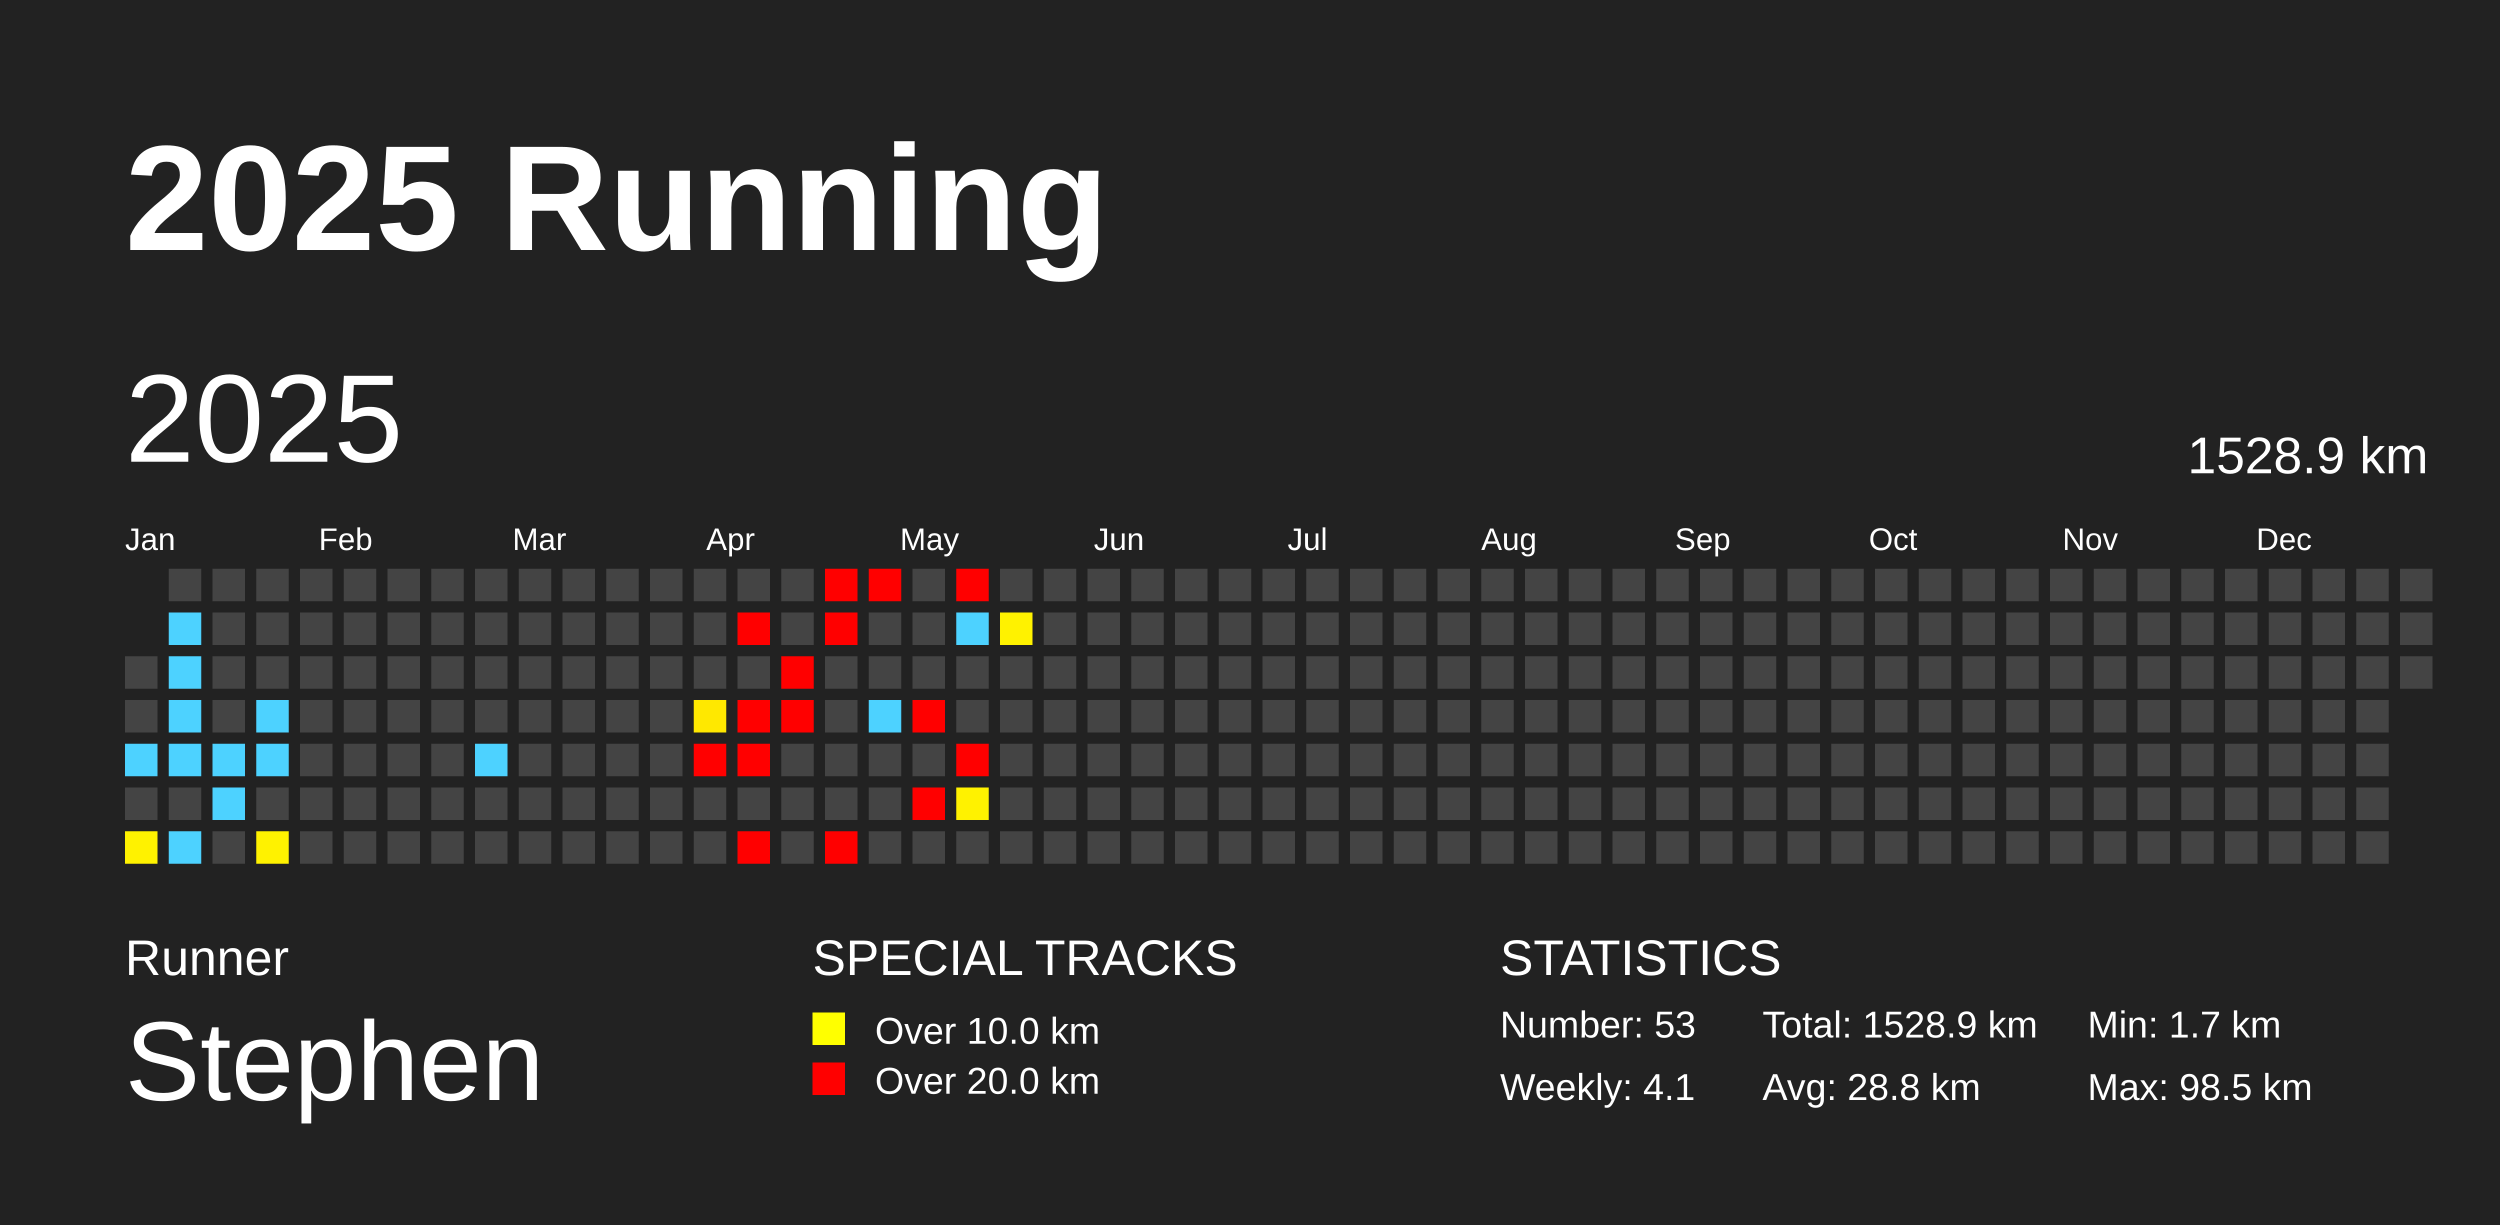
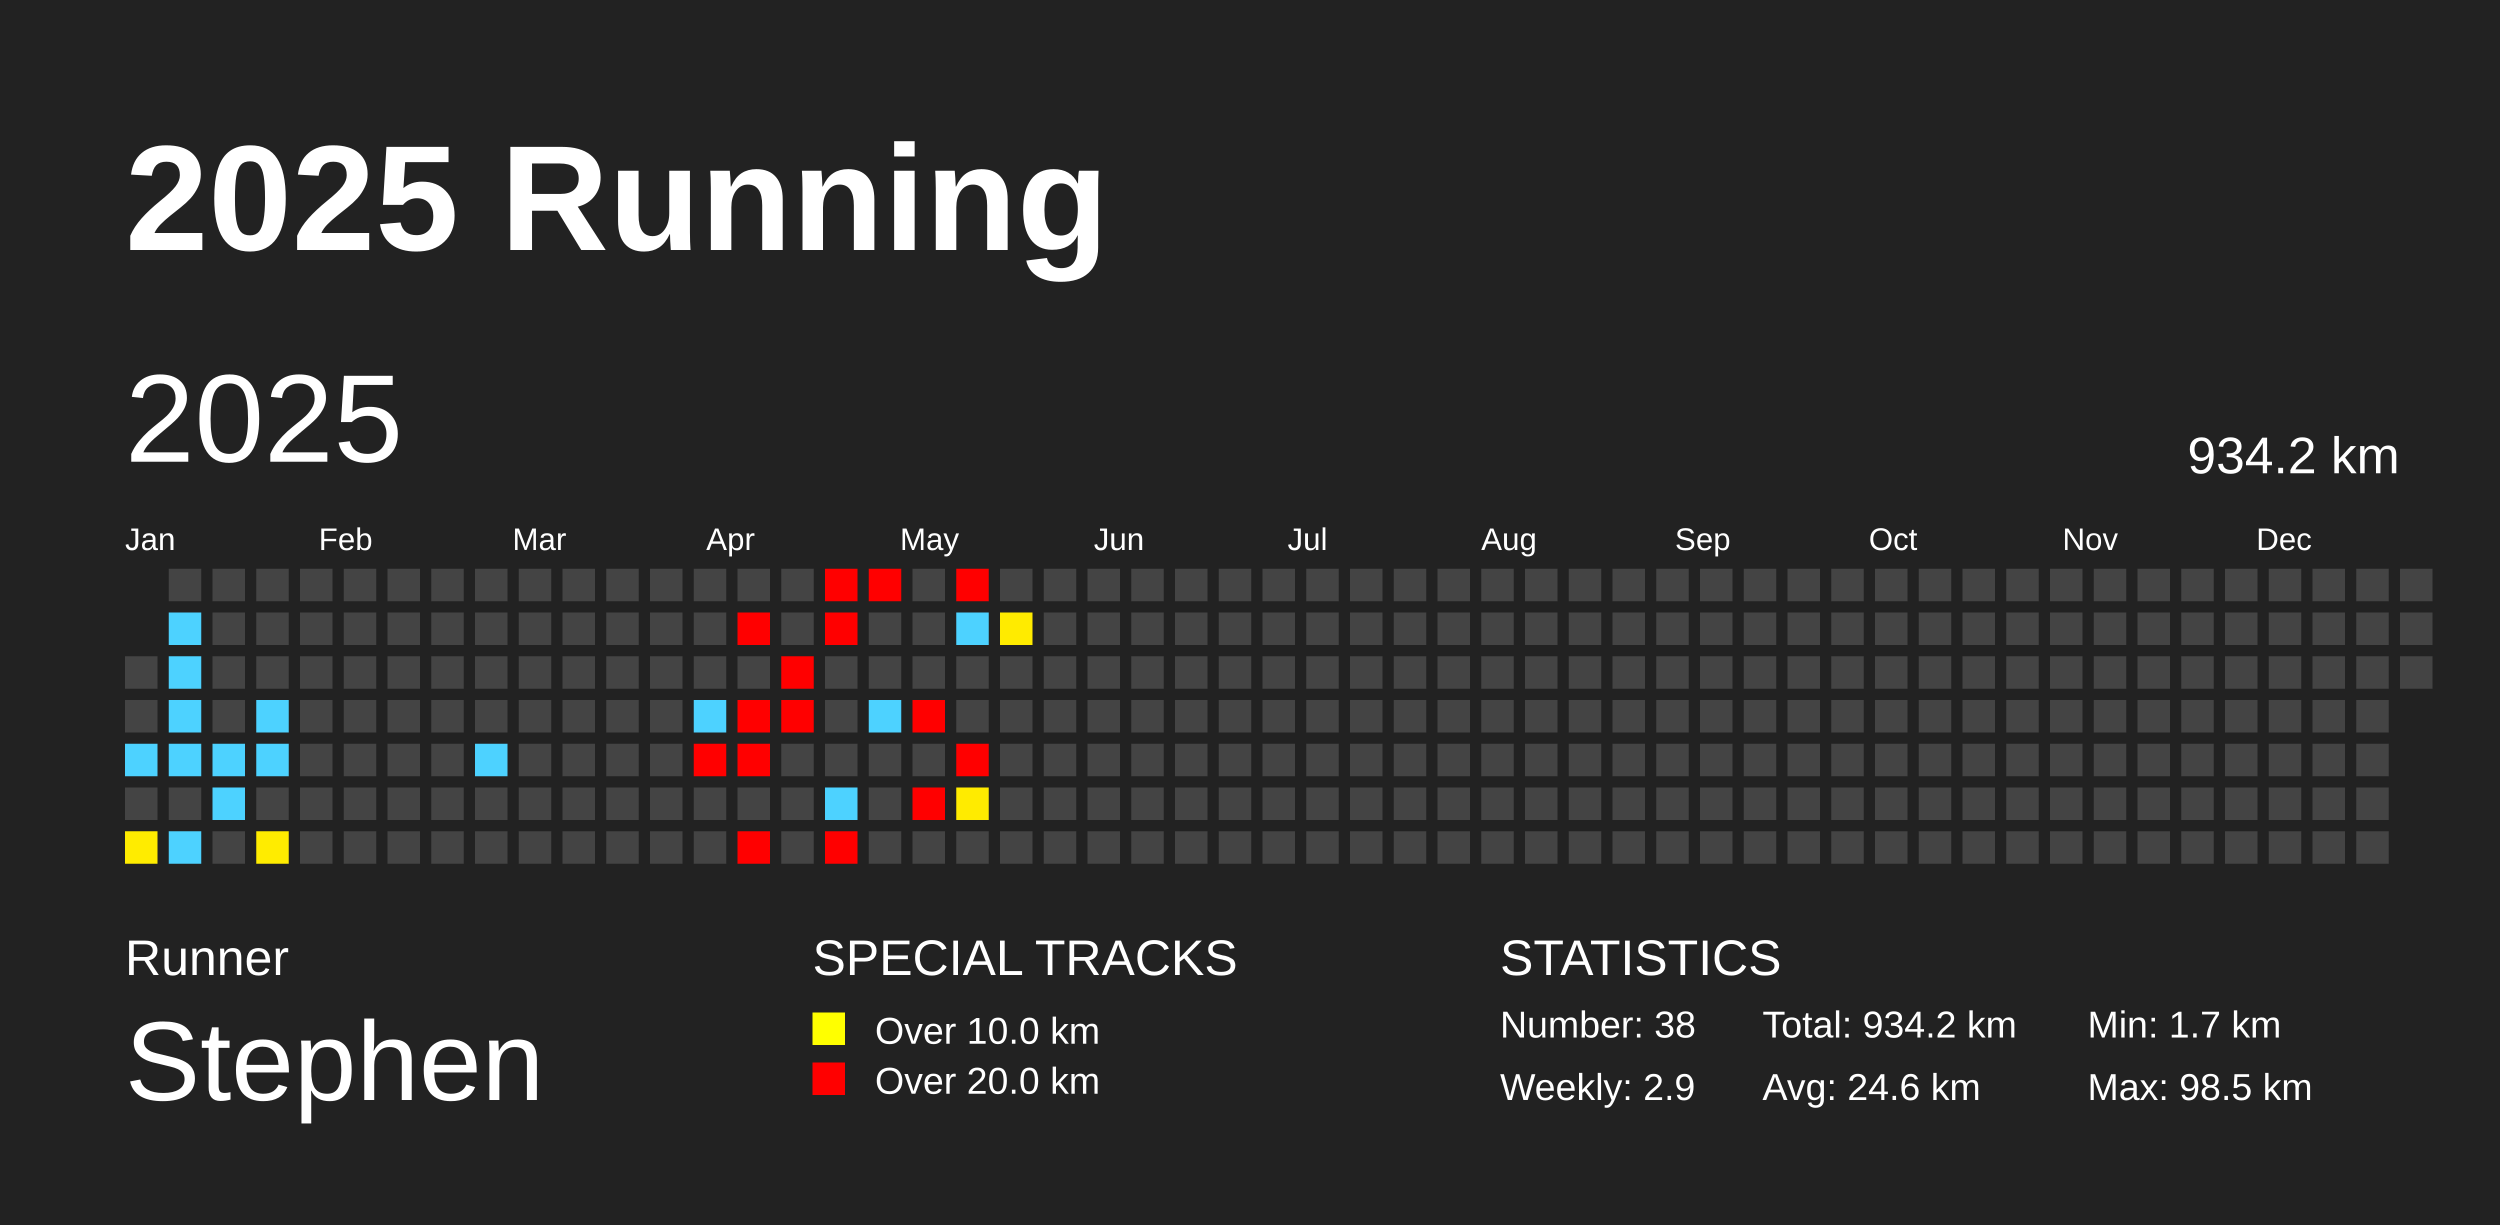
<svg xmlns="http://www.w3.org/2000/svg" baseProfile="full" height="98mm" version="1.1" viewBox="0,0,200,98" width="200mm">
  <defs />
  <rect fill="#222222" height="98" width="200" x="0" y="0" />
  <text fill="#FFFFFF" style="font-size:12px; font-family:Arial; font-weight:bold;" x="10" y="20">2025 Running</text>
  <text fill="#FFFFFF" style="font-size:4px; font-family:Arial" x="10" y="78">Runner</text>
  <text fill="#FFFFFF" style="font-size:9px; font-family:Arial" x="10" y="88">Stephen</text>
  <text fill="#FFFFFF" style="font-size:4px; font-family:Arial" x="65" y="78">SPECIAL TRACKS</text>
  <rect fill="yellow" height="2.6" width="2.6" x="65" y="81" />
  <text fill="#FFFFFF" style="font-size:3px; font-family:Arial" x="70" y="83.5">Over 10.0 km</text>
  <rect fill="red" height="2.6" width="2.6" x="65" y="85" />
  <text fill="#FFFFFF" style="font-size:3px; font-family:Arial" x="70" y="87.5">Over 20.0 km</text>
  <text fill="#FFFFFF" style="font-size:4px; font-family:Arial" x="120" y="78">STATISTICS</text>
-   <text fill="#FFFFFF" style="font-size:3px; font-family:Arial" x="120" y="83">Number: 53</text>
-   <text fill="#FFFFFF" style="font-size:3px; font-family:Arial" x="120" y="88">Weekly: 4.1</text>
-   <text fill="#FFFFFF" style="font-size:3px; font-family:Arial" x="141" y="83">Total: 1528.9 km</text>
-   <text fill="#FFFFFF" style="font-size:3px; font-family:Arial" x="141" y="88">Avg: 28.8 km</text>
+   <text fill="#FFFFFF" style="font-size:3px; font-family:Arial" x="120" y="83">Number: 38</text>
+   <text fill="#FFFFFF" style="font-size:3px; font-family:Arial" x="120" y="88">Weekly: 2.9</text>
+   <text fill="#FFFFFF" style="font-size:3px; font-family:Arial" x="141" y="83">Total: 934.2 km</text>
+   <text fill="#FFFFFF" style="font-size:3px; font-family:Arial" x="141" y="88">Avg: 24.6 km</text>
  <text fill="#FFFFFF" style="font-size:3px; font-family:Arial" x="167" y="83">Min: 1.7 km</text>
  <text fill="#FFFFFF" style="font-size:3px; font-family:Arial" x="167" y="88">Max: 98.5 km</text>
  <text dominant-baseline="hanging" fill="#FFFFFF" style="font-size:10.0px; font-family:Arial;" x="10" y="30">2025</text>
-   <text dominant-baseline="hanging" fill="#FFFFFF" style="font-size:4.125px; font-family:Arial;" x="175" y="35">1528.9 km</text>
+   <text dominant-baseline="hanging" fill="#FFFFFF" style="font-size:4.125px; font-family:Arial;" x="175" y="35">934.2 km</text>
  <text fill="#FFFFFF" style="font-size:2.5px; font-family:Arial" x="10.0" y="44">Jan</text>
  <text fill="#FFFFFF" style="font-size:2.5px; font-family:Arial" x="25.5" y="44">Feb</text>
  <text fill="#FFFFFF" style="font-size:2.5px; font-family:Arial" x="41.0" y="44">Mar</text>
  <text fill="#FFFFFF" style="font-size:2.5px; font-family:Arial" x="56.5" y="44">Apr</text>
  <text fill="#FFFFFF" style="font-size:2.5px; font-family:Arial" x="72.0" y="44">May</text>
  <text fill="#FFFFFF" style="font-size:2.5px; font-family:Arial" x="87.5" y="44">Jun</text>
  <text fill="#FFFFFF" style="font-size:2.5px; font-family:Arial" x="103.0" y="44">Jul</text>
  <text fill="#FFFFFF" style="font-size:2.5px; font-family:Arial" x="118.5" y="44">Aug</text>
  <text fill="#FFFFFF" style="font-size:2.5px; font-family:Arial" x="134.0" y="44">Sep</text>
  <text fill="#FFFFFF" style="font-size:2.5px; font-family:Arial" x="149.5" y="44">Oct</text>
  <text fill="#FFFFFF" style="font-size:2.5px; font-family:Arial" x="165.0" y="44">Nov</text>
  <text fill="#FFFFFF" style="font-size:2.5px; font-family:Arial" x="180.5" y="44">Dec</text>
  <rect fill="#444444" height="2.6" width="2.6" x="10.0" y="52.5" />
  <rect fill="#444444" height="2.6" width="2.6" x="10.0" y="56.0" />
  <rect fill="#4dd2ff" height="2.6" width="2.6" x="10.0" y="59.5" />
  <rect fill="#444444" height="2.6" width="2.6" x="10.0" y="63.0" />
-   <rect fill="#fff200" height="2.6" width="2.6" x="10.0" y="66.5" />
+   <rect fill="#ffec00" height="2.6" width="2.6" x="10.0" y="66.5" />
  <rect fill="#444444" height="2.6" width="2.6" x="13.5" y="45.5" />
  <rect fill="#4dd2ff" height="2.6" width="2.6" x="13.5" y="49.0" />
  <rect fill="#4dd2ff" height="2.6" width="2.6" x="13.5" y="52.5" />
  <rect fill="#4dd2ff" height="2.6" width="2.6" x="13.5" y="56.0" />
  <rect fill="#4dd2ff" height="2.6" width="2.6" x="13.5" y="59.5" />
  <rect fill="#444444" height="2.6" width="2.6" x="13.5" y="63.0" />
  <rect fill="#4dd2ff" height="2.6" width="2.6" x="13.5" y="66.5" />
  <rect fill="#444444" height="2.6" width="2.6" x="17.0" y="45.5" />
  <rect fill="#444444" height="2.6" width="2.6" x="17.0" y="49.0" />
  <rect fill="#444444" height="2.6" width="2.6" x="17.0" y="52.5" />
  <rect fill="#444444" height="2.6" width="2.6" x="17.0" y="56.0" />
  <rect fill="#4dd2ff" height="2.6" width="2.6" x="17.0" y="59.5" />
  <rect fill="#4dd2ff" height="2.6" width="2.6" x="17.0" y="63.0" />
  <rect fill="#444444" height="2.6" width="2.6" x="17.0" y="66.5" />
  <rect fill="#444444" height="2.6" width="2.6" x="20.5" y="45.5" />
  <rect fill="#444444" height="2.6" width="2.6" x="20.5" y="49.0" />
  <rect fill="#444444" height="2.6" width="2.6" x="20.5" y="52.5" />
  <rect fill="#4dd2ff" height="2.6" width="2.6" x="20.5" y="56.0" />
  <rect fill="#4dd2ff" height="2.6" width="2.6" x="20.5" y="59.5" />
  <rect fill="#444444" height="2.6" width="2.6" x="20.5" y="63.0" />
-   <rect fill="#fff200" height="2.6" width="2.6" x="20.5" y="66.5" />
+   <rect fill="#ffec00" height="2.6" width="2.6" x="20.5" y="66.5" />
  <rect fill="#444444" height="2.6" width="2.6" x="24.0" y="45.5" />
  <rect fill="#444444" height="2.6" width="2.6" x="24.0" y="49.0" />
  <rect fill="#444444" height="2.6" width="2.6" x="24.0" y="52.5" />
  <rect fill="#444444" height="2.6" width="2.6" x="24.0" y="56.0" />
  <rect fill="#444444" height="2.6" width="2.6" x="24.0" y="59.5" />
  <rect fill="#444444" height="2.6" width="2.6" x="24.0" y="63.0" />
  <rect fill="#444444" height="2.6" width="2.6" x="24.0" y="66.5" />
  <rect fill="#444444" height="2.6" width="2.6" x="27.5" y="45.5" />
  <rect fill="#444444" height="2.6" width="2.6" x="27.5" y="49.0" />
  <rect fill="#444444" height="2.6" width="2.6" x="27.5" y="52.5" />
  <rect fill="#444444" height="2.6" width="2.6" x="27.5" y="56.0" />
  <rect fill="#444444" height="2.6" width="2.6" x="27.5" y="59.5" />
  <rect fill="#444444" height="2.6" width="2.6" x="27.5" y="63.0" />
  <rect fill="#444444" height="2.6" width="2.6" x="27.5" y="66.5" />
  <rect fill="#444444" height="2.6" width="2.6" x="31.0" y="45.5" />
  <rect fill="#444444" height="2.6" width="2.6" x="31.0" y="49.0" />
  <rect fill="#444444" height="2.6" width="2.6" x="31.0" y="52.5" />
  <rect fill="#444444" height="2.6" width="2.6" x="31.0" y="56.0" />
  <rect fill="#444444" height="2.6" width="2.6" x="31.0" y="59.5" />
  <rect fill="#444444" height="2.6" width="2.6" x="31.0" y="63.0" />
  <rect fill="#444444" height="2.6" width="2.6" x="31.0" y="66.5" />
  <rect fill="#444444" height="2.6" width="2.6" x="34.5" y="45.5" />
  <rect fill="#444444" height="2.6" width="2.6" x="34.5" y="49.0" />
  <rect fill="#444444" height="2.6" width="2.6" x="34.5" y="52.5" />
  <rect fill="#444444" height="2.6" width="2.6" x="34.5" y="56.0" />
  <rect fill="#444444" height="2.6" width="2.6" x="34.5" y="59.5" />
  <rect fill="#444444" height="2.6" width="2.6" x="34.5" y="63.0" />
  <rect fill="#444444" height="2.6" width="2.6" x="34.5" y="66.5" />
  <rect fill="#444444" height="2.6" width="2.6" x="38.0" y="45.5" />
  <rect fill="#444444" height="2.6" width="2.6" x="38.0" y="49.0" />
  <rect fill="#444444" height="2.6" width="2.6" x="38.0" y="52.5" />
  <rect fill="#444444" height="2.6" width="2.6" x="38.0" y="56.0" />
  <rect fill="#4dd2ff" height="2.6" width="2.6" x="38.0" y="59.5" />
  <rect fill="#444444" height="2.6" width="2.6" x="38.0" y="63.0" />
  <rect fill="#444444" height="2.6" width="2.6" x="38.0" y="66.5" />
  <rect fill="#444444" height="2.6" width="2.6" x="41.5" y="45.5" />
  <rect fill="#444444" height="2.6" width="2.6" x="41.5" y="49.0" />
  <rect fill="#444444" height="2.6" width="2.6" x="41.5" y="52.5" />
  <rect fill="#444444" height="2.6" width="2.6" x="41.5" y="56.0" />
  <rect fill="#444444" height="2.6" width="2.6" x="41.5" y="59.5" />
  <rect fill="#444444" height="2.6" width="2.6" x="41.5" y="63.0" />
  <rect fill="#444444" height="2.6" width="2.6" x="41.5" y="66.5" />
  <rect fill="#444444" height="2.6" width="2.6" x="45.0" y="45.5" />
  <rect fill="#444444" height="2.6" width="2.6" x="45.0" y="49.0" />
  <rect fill="#444444" height="2.6" width="2.6" x="45.0" y="52.5" />
  <rect fill="#444444" height="2.6" width="2.6" x="45.0" y="56.0" />
  <rect fill="#444444" height="2.6" width="2.6" x="45.0" y="59.5" />
  <rect fill="#444444" height="2.6" width="2.6" x="45.0" y="63.0" />
  <rect fill="#444444" height="2.6" width="2.6" x="45.0" y="66.5" />
  <rect fill="#444444" height="2.6" width="2.6" x="48.5" y="45.5" />
  <rect fill="#444444" height="2.6" width="2.6" x="48.5" y="49.0" />
  <rect fill="#444444" height="2.6" width="2.6" x="48.5" y="52.5" />
  <rect fill="#444444" height="2.6" width="2.6" x="48.5" y="56.0" />
  <rect fill="#444444" height="2.6" width="2.6" x="48.5" y="59.5" />
  <rect fill="#444444" height="2.6" width="2.6" x="48.5" y="63.0" />
  <rect fill="#444444" height="2.6" width="2.6" x="48.5" y="66.5" />
  <rect fill="#444444" height="2.6" width="2.6" x="52.0" y="45.5" />
  <rect fill="#444444" height="2.6" width="2.6" x="52.0" y="49.0" />
  <rect fill="#444444" height="2.6" width="2.6" x="52.0" y="52.5" />
  <rect fill="#444444" height="2.6" width="2.6" x="52.0" y="56.0" />
  <rect fill="#444444" height="2.6" width="2.6" x="52.0" y="59.5" />
  <rect fill="#444444" height="2.6" width="2.6" x="52.0" y="63.0" />
  <rect fill="#444444" height="2.6" width="2.6" x="52.0" y="66.5" />
  <rect fill="#444444" height="2.6" width="2.6" x="55.5" y="45.5" />
  <rect fill="#444444" height="2.6" width="2.6" x="55.5" y="49.0" />
  <rect fill="#444444" height="2.6" width="2.6" x="55.5" y="52.5" />
-   <rect fill="#ffe800" height="2.6" width="2.6" x="55.5" y="56.0" />
+   <rect fill="#4dd2ff" height="2.6" width="2.6" x="55.5" y="56.0" />
  <rect fill="red" height="2.6" width="2.6" x="55.5" y="59.5" />
  <rect fill="#444444" height="2.6" width="2.6" x="55.5" y="63.0" />
  <rect fill="#444444" height="2.6" width="2.6" x="55.5" y="66.5" />
  <rect fill="#444444" height="2.6" width="2.6" x="59.0" y="45.5" />
  <rect fill="red" height="2.6" width="2.6" x="59.0" y="49.0" />
  <rect fill="#444444" height="2.6" width="2.6" x="59.0" y="52.5" />
  <rect fill="red" height="2.6" width="2.6" x="59.0" y="56.0" />
  <rect fill="red" height="2.6" width="2.6" x="59.0" y="59.5" />
  <rect fill="#444444" height="2.6" width="2.6" x="59.0" y="63.0" />
  <rect fill="red" height="2.6" width="2.6" x="59.0" y="66.5" />
  <rect fill="#444444" height="2.6" width="2.6" x="62.5" y="45.5" />
  <rect fill="#444444" height="2.6" width="2.6" x="62.5" y="49.0" />
  <rect fill="red" height="2.6" width="2.6" x="62.5" y="52.5" />
  <rect fill="red" height="2.6" width="2.6" x="62.5" y="56.0" />
  <rect fill="#444444" height="2.6" width="2.6" x="62.5" y="59.5" />
  <rect fill="#444444" height="2.6" width="2.6" x="62.5" y="63.0" />
  <rect fill="#444444" height="2.6" width="2.6" x="62.5" y="66.5" />
  <rect fill="red" height="2.6" width="2.6" x="66.0" y="45.5" />
  <rect fill="red" height="2.6" width="2.6" x="66.0" y="49.0" />
  <rect fill="#444444" height="2.6" width="2.6" x="66.0" y="52.5" />
  <rect fill="#444444" height="2.6" width="2.6" x="66.0" y="56.0" />
  <rect fill="#444444" height="2.6" width="2.6" x="66.0" y="59.5" />
-   <rect fill="#444444" height="2.6" width="2.6" x="66.0" y="63.0" />
+   <rect fill="#4dd2ff" height="2.6" width="2.6" x="66.0" y="63.0" />
  <rect fill="red" height="2.6" width="2.6" x="66.0" y="66.5" />
  <rect fill="red" height="2.6" width="2.6" x="69.5" y="45.5" />
  <rect fill="#444444" height="2.6" width="2.6" x="69.5" y="49.0" />
  <rect fill="#444444" height="2.6" width="2.6" x="69.5" y="52.5" />
  <rect fill="#4dd2ff" height="2.6" width="2.6" x="69.5" y="56.0" />
  <rect fill="#444444" height="2.6" width="2.6" x="69.5" y="59.5" />
  <rect fill="#444444" height="2.6" width="2.6" x="69.5" y="63.0" />
  <rect fill="#444444" height="2.6" width="2.6" x="69.5" y="66.5" />
  <rect fill="#444444" height="2.6" width="2.6" x="73.0" y="45.5" />
  <rect fill="#444444" height="2.6" width="2.6" x="73.0" y="49.0" />
  <rect fill="#444444" height="2.6" width="2.6" x="73.0" y="52.5" />
  <rect fill="red" height="2.6" width="2.6" x="73.0" y="56.0" />
  <rect fill="#444444" height="2.6" width="2.6" x="73.0" y="59.5" />
  <rect fill="red" height="2.6" width="2.6" x="73.0" y="63.0" />
  <rect fill="#444444" height="2.6" width="2.6" x="73.0" y="66.5" />
  <rect fill="red" height="2.6" width="2.6" x="76.5" y="45.5" />
  <rect fill="#4dd2ff" height="2.6" width="2.6" x="76.5" y="49.0" />
  <rect fill="#444444" height="2.6" width="2.6" x="76.5" y="52.5" />
  <rect fill="#444444" height="2.6" width="2.6" x="76.5" y="56.0" />
  <rect fill="red" height="2.6" width="2.6" x="76.5" y="59.5" />
-   <rect fill="#fff200" height="2.6" width="2.6" x="76.5" y="63.0" />
+   <rect fill="#ffeb00" height="2.6" width="2.6" x="76.5" y="63.0" />
  <rect fill="#444444" height="2.6" width="2.6" x="76.5" y="66.5" />
  <rect fill="#444444" height="2.6" width="2.6" x="80.0" y="45.5" />
-   <rect fill="#fff200" height="2.6" width="2.6" x="80.0" y="49.0" />
+   <rect fill="#ffeb00" height="2.6" width="2.6" x="80.0" y="49.0" />
  <rect fill="#444444" height="2.6" width="2.6" x="80.0" y="52.5" />
  <rect fill="#444444" height="2.6" width="2.6" x="80.0" y="56.0" />
  <rect fill="#444444" height="2.6" width="2.6" x="80.0" y="59.5" />
  <rect fill="#444444" height="2.6" width="2.6" x="80.0" y="63.0" />
  <rect fill="#444444" height="2.6" width="2.6" x="80.0" y="66.5" />
  <rect fill="#444444" height="2.6" width="2.6" x="83.5" y="45.5" />
  <rect fill="#444444" height="2.6" width="2.6" x="83.5" y="49.0" />
  <rect fill="#444444" height="2.6" width="2.6" x="83.5" y="52.5" />
  <rect fill="#444444" height="2.6" width="2.6" x="83.5" y="56.0" />
  <rect fill="#444444" height="2.6" width="2.6" x="83.5" y="59.5" />
  <rect fill="#444444" height="2.6" width="2.6" x="83.5" y="63.0" />
  <rect fill="#444444" height="2.6" width="2.6" x="83.5" y="66.5" />
  <rect fill="#444444" height="2.6" width="2.6" x="87.0" y="45.5" />
  <rect fill="#444444" height="2.6" width="2.6" x="87.0" y="49.0" />
  <rect fill="#444444" height="2.6" width="2.6" x="87.0" y="52.5" />
  <rect fill="#444444" height="2.6" width="2.6" x="87.0" y="56.0" />
  <rect fill="#444444" height="2.6" width="2.6" x="87.0" y="59.5" />
  <rect fill="#444444" height="2.6" width="2.6" x="87.0" y="63.0" />
  <rect fill="#444444" height="2.6" width="2.6" x="87.0" y="66.5" />
  <rect fill="#444444" height="2.6" width="2.6" x="90.5" y="45.5" />
  <rect fill="#444444" height="2.6" width="2.6" x="90.5" y="49.0" />
  <rect fill="#444444" height="2.6" width="2.6" x="90.5" y="52.5" />
  <rect fill="#444444" height="2.6" width="2.6" x="90.5" y="56.0" />
  <rect fill="#444444" height="2.6" width="2.6" x="90.5" y="59.5" />
  <rect fill="#444444" height="2.6" width="2.6" x="90.5" y="63.0" />
  <rect fill="#444444" height="2.6" width="2.6" x="90.5" y="66.5" />
  <rect fill="#444444" height="2.6" width="2.6" x="94.0" y="45.5" />
  <rect fill="#444444" height="2.6" width="2.6" x="94.0" y="49.0" />
  <rect fill="#444444" height="2.6" width="2.6" x="94.0" y="52.5" />
  <rect fill="#444444" height="2.6" width="2.6" x="94.0" y="56.0" />
  <rect fill="#444444" height="2.6" width="2.6" x="94.0" y="59.5" />
  <rect fill="#444444" height="2.6" width="2.6" x="94.0" y="63.0" />
  <rect fill="#444444" height="2.6" width="2.6" x="94.0" y="66.5" />
  <rect fill="#444444" height="2.6" width="2.6" x="97.5" y="45.5" />
  <rect fill="#444444" height="2.6" width="2.6" x="97.5" y="49.0" />
  <rect fill="#444444" height="2.6" width="2.6" x="97.5" y="52.5" />
  <rect fill="#444444" height="2.6" width="2.6" x="97.5" y="56.0" />
  <rect fill="#444444" height="2.6" width="2.6" x="97.5" y="59.5" />
  <rect fill="#444444" height="2.6" width="2.6" x="97.5" y="63.0" />
  <rect fill="#444444" height="2.6" width="2.6" x="97.5" y="66.5" />
  <rect fill="#444444" height="2.6" width="2.6" x="101.0" y="45.5" />
  <rect fill="#444444" height="2.6" width="2.6" x="101.0" y="49.0" />
  <rect fill="#444444" height="2.6" width="2.6" x="101.0" y="52.5" />
  <rect fill="#444444" height="2.6" width="2.6" x="101.0" y="56.0" />
  <rect fill="#444444" height="2.6" width="2.6" x="101.0" y="59.5" />
  <rect fill="#444444" height="2.6" width="2.6" x="101.0" y="63.0" />
  <rect fill="#444444" height="2.6" width="2.6" x="101.0" y="66.5" />
  <rect fill="#444444" height="2.6" width="2.6" x="104.5" y="45.5" />
  <rect fill="#444444" height="2.6" width="2.6" x="104.5" y="49.0" />
  <rect fill="#444444" height="2.6" width="2.6" x="104.5" y="52.5" />
  <rect fill="#444444" height="2.6" width="2.6" x="104.5" y="56.0" />
  <rect fill="#444444" height="2.6" width="2.6" x="104.5" y="59.5" />
  <rect fill="#444444" height="2.6" width="2.6" x="104.5" y="63.0" />
  <rect fill="#444444" height="2.6" width="2.6" x="104.5" y="66.5" />
  <rect fill="#444444" height="2.6" width="2.6" x="108.0" y="45.5" />
  <rect fill="#444444" height="2.6" width="2.6" x="108.0" y="49.0" />
  <rect fill="#444444" height="2.6" width="2.6" x="108.0" y="52.5" />
  <rect fill="#444444" height="2.6" width="2.6" x="108.0" y="56.0" />
  <rect fill="#444444" height="2.6" width="2.6" x="108.0" y="59.5" />
  <rect fill="#444444" height="2.6" width="2.6" x="108.0" y="63.0" />
  <rect fill="#444444" height="2.6" width="2.6" x="108.0" y="66.5" />
  <rect fill="#444444" height="2.6" width="2.6" x="111.5" y="45.5" />
  <rect fill="#444444" height="2.6" width="2.6" x="111.5" y="49.0" />
  <rect fill="#444444" height="2.6" width="2.6" x="111.5" y="52.5" />
  <rect fill="#444444" height="2.6" width="2.6" x="111.5" y="56.0" />
  <rect fill="#444444" height="2.6" width="2.6" x="111.5" y="59.5" />
  <rect fill="#444444" height="2.6" width="2.6" x="111.5" y="63.0" />
  <rect fill="#444444" height="2.6" width="2.6" x="111.5" y="66.5" />
  <rect fill="#444444" height="2.6" width="2.6" x="115.0" y="45.5" />
  <rect fill="#444444" height="2.6" width="2.6" x="115.0" y="49.0" />
  <rect fill="#444444" height="2.6" width="2.6" x="115.0" y="52.5" />
  <rect fill="#444444" height="2.6" width="2.6" x="115.0" y="56.0" />
  <rect fill="#444444" height="2.6" width="2.6" x="115.0" y="59.5" />
  <rect fill="#444444" height="2.6" width="2.6" x="115.0" y="63.0" />
  <rect fill="#444444" height="2.6" width="2.6" x="115.0" y="66.5" />
  <rect fill="#444444" height="2.6" width="2.6" x="118.5" y="45.5" />
  <rect fill="#444444" height="2.6" width="2.6" x="118.5" y="49.0" />
  <rect fill="#444444" height="2.6" width="2.6" x="118.5" y="52.5" />
  <rect fill="#444444" height="2.6" width="2.6" x="118.5" y="56.0" />
  <rect fill="#444444" height="2.6" width="2.6" x="118.5" y="59.5" />
  <rect fill="#444444" height="2.6" width="2.6" x="118.5" y="63.0" />
  <rect fill="#444444" height="2.6" width="2.6" x="118.5" y="66.5" />
  <rect fill="#444444" height="2.6" width="2.6" x="122.0" y="45.5" />
  <rect fill="#444444" height="2.6" width="2.6" x="122.0" y="49.0" />
  <rect fill="#444444" height="2.6" width="2.6" x="122.0" y="52.5" />
  <rect fill="#444444" height="2.6" width="2.6" x="122.0" y="56.0" />
  <rect fill="#444444" height="2.6" width="2.6" x="122.0" y="59.5" />
  <rect fill="#444444" height="2.6" width="2.6" x="122.0" y="63.0" />
  <rect fill="#444444" height="2.6" width="2.6" x="122.0" y="66.5" />
  <rect fill="#444444" height="2.6" width="2.6" x="125.5" y="45.5" />
  <rect fill="#444444" height="2.6" width="2.6" x="125.5" y="49.0" />
  <rect fill="#444444" height="2.6" width="2.6" x="125.5" y="52.5" />
  <rect fill="#444444" height="2.6" width="2.6" x="125.5" y="56.0" />
  <rect fill="#444444" height="2.6" width="2.6" x="125.5" y="59.5" />
  <rect fill="#444444" height="2.6" width="2.6" x="125.5" y="63.0" />
  <rect fill="#444444" height="2.6" width="2.6" x="125.5" y="66.5" />
  <rect fill="#444444" height="2.6" width="2.6" x="129.0" y="45.5" />
  <rect fill="#444444" height="2.6" width="2.6" x="129.0" y="49.0" />
  <rect fill="#444444" height="2.6" width="2.6" x="129.0" y="52.5" />
  <rect fill="#444444" height="2.6" width="2.6" x="129.0" y="56.0" />
  <rect fill="#444444" height="2.6" width="2.6" x="129.0" y="59.5" />
  <rect fill="#444444" height="2.6" width="2.6" x="129.0" y="63.0" />
  <rect fill="#444444" height="2.6" width="2.6" x="129.0" y="66.5" />
  <rect fill="#444444" height="2.6" width="2.6" x="132.5" y="45.5" />
  <rect fill="#444444" height="2.6" width="2.6" x="132.5" y="49.0" />
  <rect fill="#444444" height="2.6" width="2.6" x="132.5" y="52.5" />
  <rect fill="#444444" height="2.6" width="2.6" x="132.5" y="56.0" />
  <rect fill="#444444" height="2.6" width="2.6" x="132.5" y="59.5" />
  <rect fill="#444444" height="2.6" width="2.6" x="132.5" y="63.0" />
  <rect fill="#444444" height="2.6" width="2.6" x="132.5" y="66.5" />
  <rect fill="#444444" height="2.6" width="2.6" x="136.0" y="45.5" />
  <rect fill="#444444" height="2.6" width="2.6" x="136.0" y="49.0" />
  <rect fill="#444444" height="2.6" width="2.6" x="136.0" y="52.5" />
  <rect fill="#444444" height="2.6" width="2.6" x="136.0" y="56.0" />
  <rect fill="#444444" height="2.6" width="2.6" x="136.0" y="59.5" />
  <rect fill="#444444" height="2.6" width="2.6" x="136.0" y="63.0" />
  <rect fill="#444444" height="2.6" width="2.6" x="136.0" y="66.5" />
  <rect fill="#444444" height="2.6" width="2.6" x="139.5" y="45.5" />
  <rect fill="#444444" height="2.6" width="2.6" x="139.5" y="49.0" />
  <rect fill="#444444" height="2.6" width="2.6" x="139.5" y="52.5" />
  <rect fill="#444444" height="2.6" width="2.6" x="139.5" y="56.0" />
  <rect fill="#444444" height="2.6" width="2.6" x="139.5" y="59.5" />
  <rect fill="#444444" height="2.6" width="2.6" x="139.5" y="63.0" />
  <rect fill="#444444" height="2.6" width="2.6" x="139.5" y="66.5" />
  <rect fill="#444444" height="2.6" width="2.6" x="143.0" y="45.5" />
  <rect fill="#444444" height="2.6" width="2.6" x="143.0" y="49.0" />
  <rect fill="#444444" height="2.6" width="2.6" x="143.0" y="52.5" />
  <rect fill="#444444" height="2.6" width="2.6" x="143.0" y="56.0" />
  <rect fill="#444444" height="2.6" width="2.6" x="143.0" y="59.5" />
  <rect fill="#444444" height="2.6" width="2.6" x="143.0" y="63.0" />
  <rect fill="#444444" height="2.6" width="2.6" x="143.0" y="66.5" />
  <rect fill="#444444" height="2.6" width="2.6" x="146.5" y="45.5" />
  <rect fill="#444444" height="2.6" width="2.6" x="146.5" y="49.0" />
  <rect fill="#444444" height="2.6" width="2.6" x="146.5" y="52.5" />
  <rect fill="#444444" height="2.6" width="2.6" x="146.5" y="56.0" />
  <rect fill="#444444" height="2.6" width="2.6" x="146.5" y="59.5" />
  <rect fill="#444444" height="2.6" width="2.6" x="146.5" y="63.0" />
  <rect fill="#444444" height="2.6" width="2.6" x="146.5" y="66.5" />
  <rect fill="#444444" height="2.6" width="2.6" x="150.0" y="45.5" />
  <rect fill="#444444" height="2.6" width="2.6" x="150.0" y="49.0" />
  <rect fill="#444444" height="2.6" width="2.6" x="150.0" y="52.5" />
  <rect fill="#444444" height="2.6" width="2.6" x="150.0" y="56.0" />
  <rect fill="#444444" height="2.6" width="2.6" x="150.0" y="59.5" />
  <rect fill="#444444" height="2.6" width="2.6" x="150.0" y="63.0" />
  <rect fill="#444444" height="2.6" width="2.6" x="150.0" y="66.5" />
  <rect fill="#444444" height="2.6" width="2.6" x="153.5" y="45.5" />
  <rect fill="#444444" height="2.6" width="2.6" x="153.5" y="49.0" />
  <rect fill="#444444" height="2.6" width="2.6" x="153.5" y="52.5" />
  <rect fill="#444444" height="2.6" width="2.6" x="153.5" y="56.0" />
  <rect fill="#444444" height="2.6" width="2.6" x="153.5" y="59.5" />
  <rect fill="#444444" height="2.6" width="2.6" x="153.5" y="63.0" />
  <rect fill="#444444" height="2.6" width="2.6" x="153.5" y="66.5" />
  <rect fill="#444444" height="2.6" width="2.6" x="157.0" y="45.5" />
  <rect fill="#444444" height="2.6" width="2.6" x="157.0" y="49.0" />
  <rect fill="#444444" height="2.6" width="2.6" x="157.0" y="52.5" />
  <rect fill="#444444" height="2.6" width="2.6" x="157.0" y="56.0" />
  <rect fill="#444444" height="2.6" width="2.6" x="157.0" y="59.5" />
  <rect fill="#444444" height="2.6" width="2.6" x="157.0" y="63.0" />
  <rect fill="#444444" height="2.6" width="2.6" x="157.0" y="66.5" />
  <rect fill="#444444" height="2.6" width="2.6" x="160.5" y="45.5" />
  <rect fill="#444444" height="2.6" width="2.6" x="160.5" y="49.0" />
  <rect fill="#444444" height="2.6" width="2.6" x="160.5" y="52.5" />
  <rect fill="#444444" height="2.6" width="2.6" x="160.5" y="56.0" />
  <rect fill="#444444" height="2.6" width="2.6" x="160.5" y="59.5" />
  <rect fill="#444444" height="2.6" width="2.6" x="160.5" y="63.0" />
  <rect fill="#444444" height="2.6" width="2.6" x="160.5" y="66.5" />
  <rect fill="#444444" height="2.6" width="2.6" x="164.0" y="45.5" />
  <rect fill="#444444" height="2.6" width="2.6" x="164.0" y="49.0" />
  <rect fill="#444444" height="2.6" width="2.6" x="164.0" y="52.5" />
  <rect fill="#444444" height="2.6" width="2.6" x="164.0" y="56.0" />
  <rect fill="#444444" height="2.6" width="2.6" x="164.0" y="59.5" />
  <rect fill="#444444" height="2.6" width="2.6" x="164.0" y="63.0" />
  <rect fill="#444444" height="2.6" width="2.6" x="164.0" y="66.5" />
  <rect fill="#444444" height="2.6" width="2.6" x="167.5" y="45.5" />
  <rect fill="#444444" height="2.6" width="2.6" x="167.5" y="49.0" />
  <rect fill="#444444" height="2.6" width="2.6" x="167.5" y="52.5" />
  <rect fill="#444444" height="2.6" width="2.6" x="167.5" y="56.0" />
  <rect fill="#444444" height="2.6" width="2.6" x="167.5" y="59.5" />
  <rect fill="#444444" height="2.6" width="2.6" x="167.5" y="63.0" />
  <rect fill="#444444" height="2.6" width="2.6" x="167.5" y="66.5" />
  <rect fill="#444444" height="2.6" width="2.6" x="171.0" y="45.5" />
  <rect fill="#444444" height="2.6" width="2.6" x="171.0" y="49.0" />
  <rect fill="#444444" height="2.6" width="2.6" x="171.0" y="52.5" />
  <rect fill="#444444" height="2.6" width="2.6" x="171.0" y="56.0" />
  <rect fill="#444444" height="2.6" width="2.6" x="171.0" y="59.5" />
  <rect fill="#444444" height="2.6" width="2.6" x="171.0" y="63.0" />
  <rect fill="#444444" height="2.6" width="2.6" x="171.0" y="66.5" />
  <rect fill="#444444" height="2.6" width="2.6" x="174.5" y="45.5" />
  <rect fill="#444444" height="2.6" width="2.6" x="174.5" y="49.0" />
  <rect fill="#444444" height="2.6" width="2.6" x="174.5" y="52.5" />
  <rect fill="#444444" height="2.6" width="2.6" x="174.5" y="56.0" />
  <rect fill="#444444" height="2.6" width="2.6" x="174.5" y="59.5" />
  <rect fill="#444444" height="2.6" width="2.6" x="174.5" y="63.0" />
  <rect fill="#444444" height="2.6" width="2.6" x="174.5" y="66.5" />
  <rect fill="#444444" height="2.6" width="2.6" x="178.0" y="45.5" />
  <rect fill="#444444" height="2.6" width="2.6" x="178.0" y="49.0" />
  <rect fill="#444444" height="2.6" width="2.6" x="178.0" y="52.5" />
  <rect fill="#444444" height="2.6" width="2.6" x="178.0" y="56.0" />
  <rect fill="#444444" height="2.6" width="2.6" x="178.0" y="59.5" />
  <rect fill="#444444" height="2.6" width="2.6" x="178.0" y="63.0" />
  <rect fill="#444444" height="2.6" width="2.6" x="178.0" y="66.5" />
  <rect fill="#444444" height="2.6" width="2.6" x="181.5" y="45.5" />
  <rect fill="#444444" height="2.6" width="2.6" x="181.5" y="49.0" />
  <rect fill="#444444" height="2.6" width="2.6" x="181.5" y="52.5" />
  <rect fill="#444444" height="2.6" width="2.6" x="181.5" y="56.0" />
  <rect fill="#444444" height="2.6" width="2.6" x="181.5" y="59.5" />
  <rect fill="#444444" height="2.6" width="2.6" x="181.5" y="63.0" />
  <rect fill="#444444" height="2.6" width="2.6" x="181.5" y="66.5" />
  <rect fill="#444444" height="2.6" width="2.6" x="185.0" y="45.5" />
  <rect fill="#444444" height="2.6" width="2.6" x="185.0" y="49.0" />
  <rect fill="#444444" height="2.6" width="2.6" x="185.0" y="52.5" />
  <rect fill="#444444" height="2.6" width="2.6" x="185.0" y="56.0" />
  <rect fill="#444444" height="2.6" width="2.6" x="185.0" y="59.5" />
  <rect fill="#444444" height="2.6" width="2.6" x="185.0" y="63.0" />
  <rect fill="#444444" height="2.6" width="2.6" x="185.0" y="66.5" />
  <rect fill="#444444" height="2.6" width="2.6" x="188.5" y="45.5" />
  <rect fill="#444444" height="2.6" width="2.6" x="188.5" y="49.0" />
  <rect fill="#444444" height="2.6" width="2.6" x="188.5" y="52.5" />
  <rect fill="#444444" height="2.6" width="2.6" x="188.5" y="56.0" />
  <rect fill="#444444" height="2.6" width="2.6" x="188.5" y="59.5" />
  <rect fill="#444444" height="2.6" width="2.6" x="188.5" y="63.0" />
  <rect fill="#444444" height="2.6" width="2.6" x="188.5" y="66.5" />
  <rect fill="#444444" height="2.6" width="2.6" x="192.0" y="45.5" />
  <rect fill="#444444" height="2.6" width="2.6" x="192.0" y="49.0" />
  <rect fill="#444444" height="2.6" width="2.6" x="192.0" y="52.5" />
</svg>
